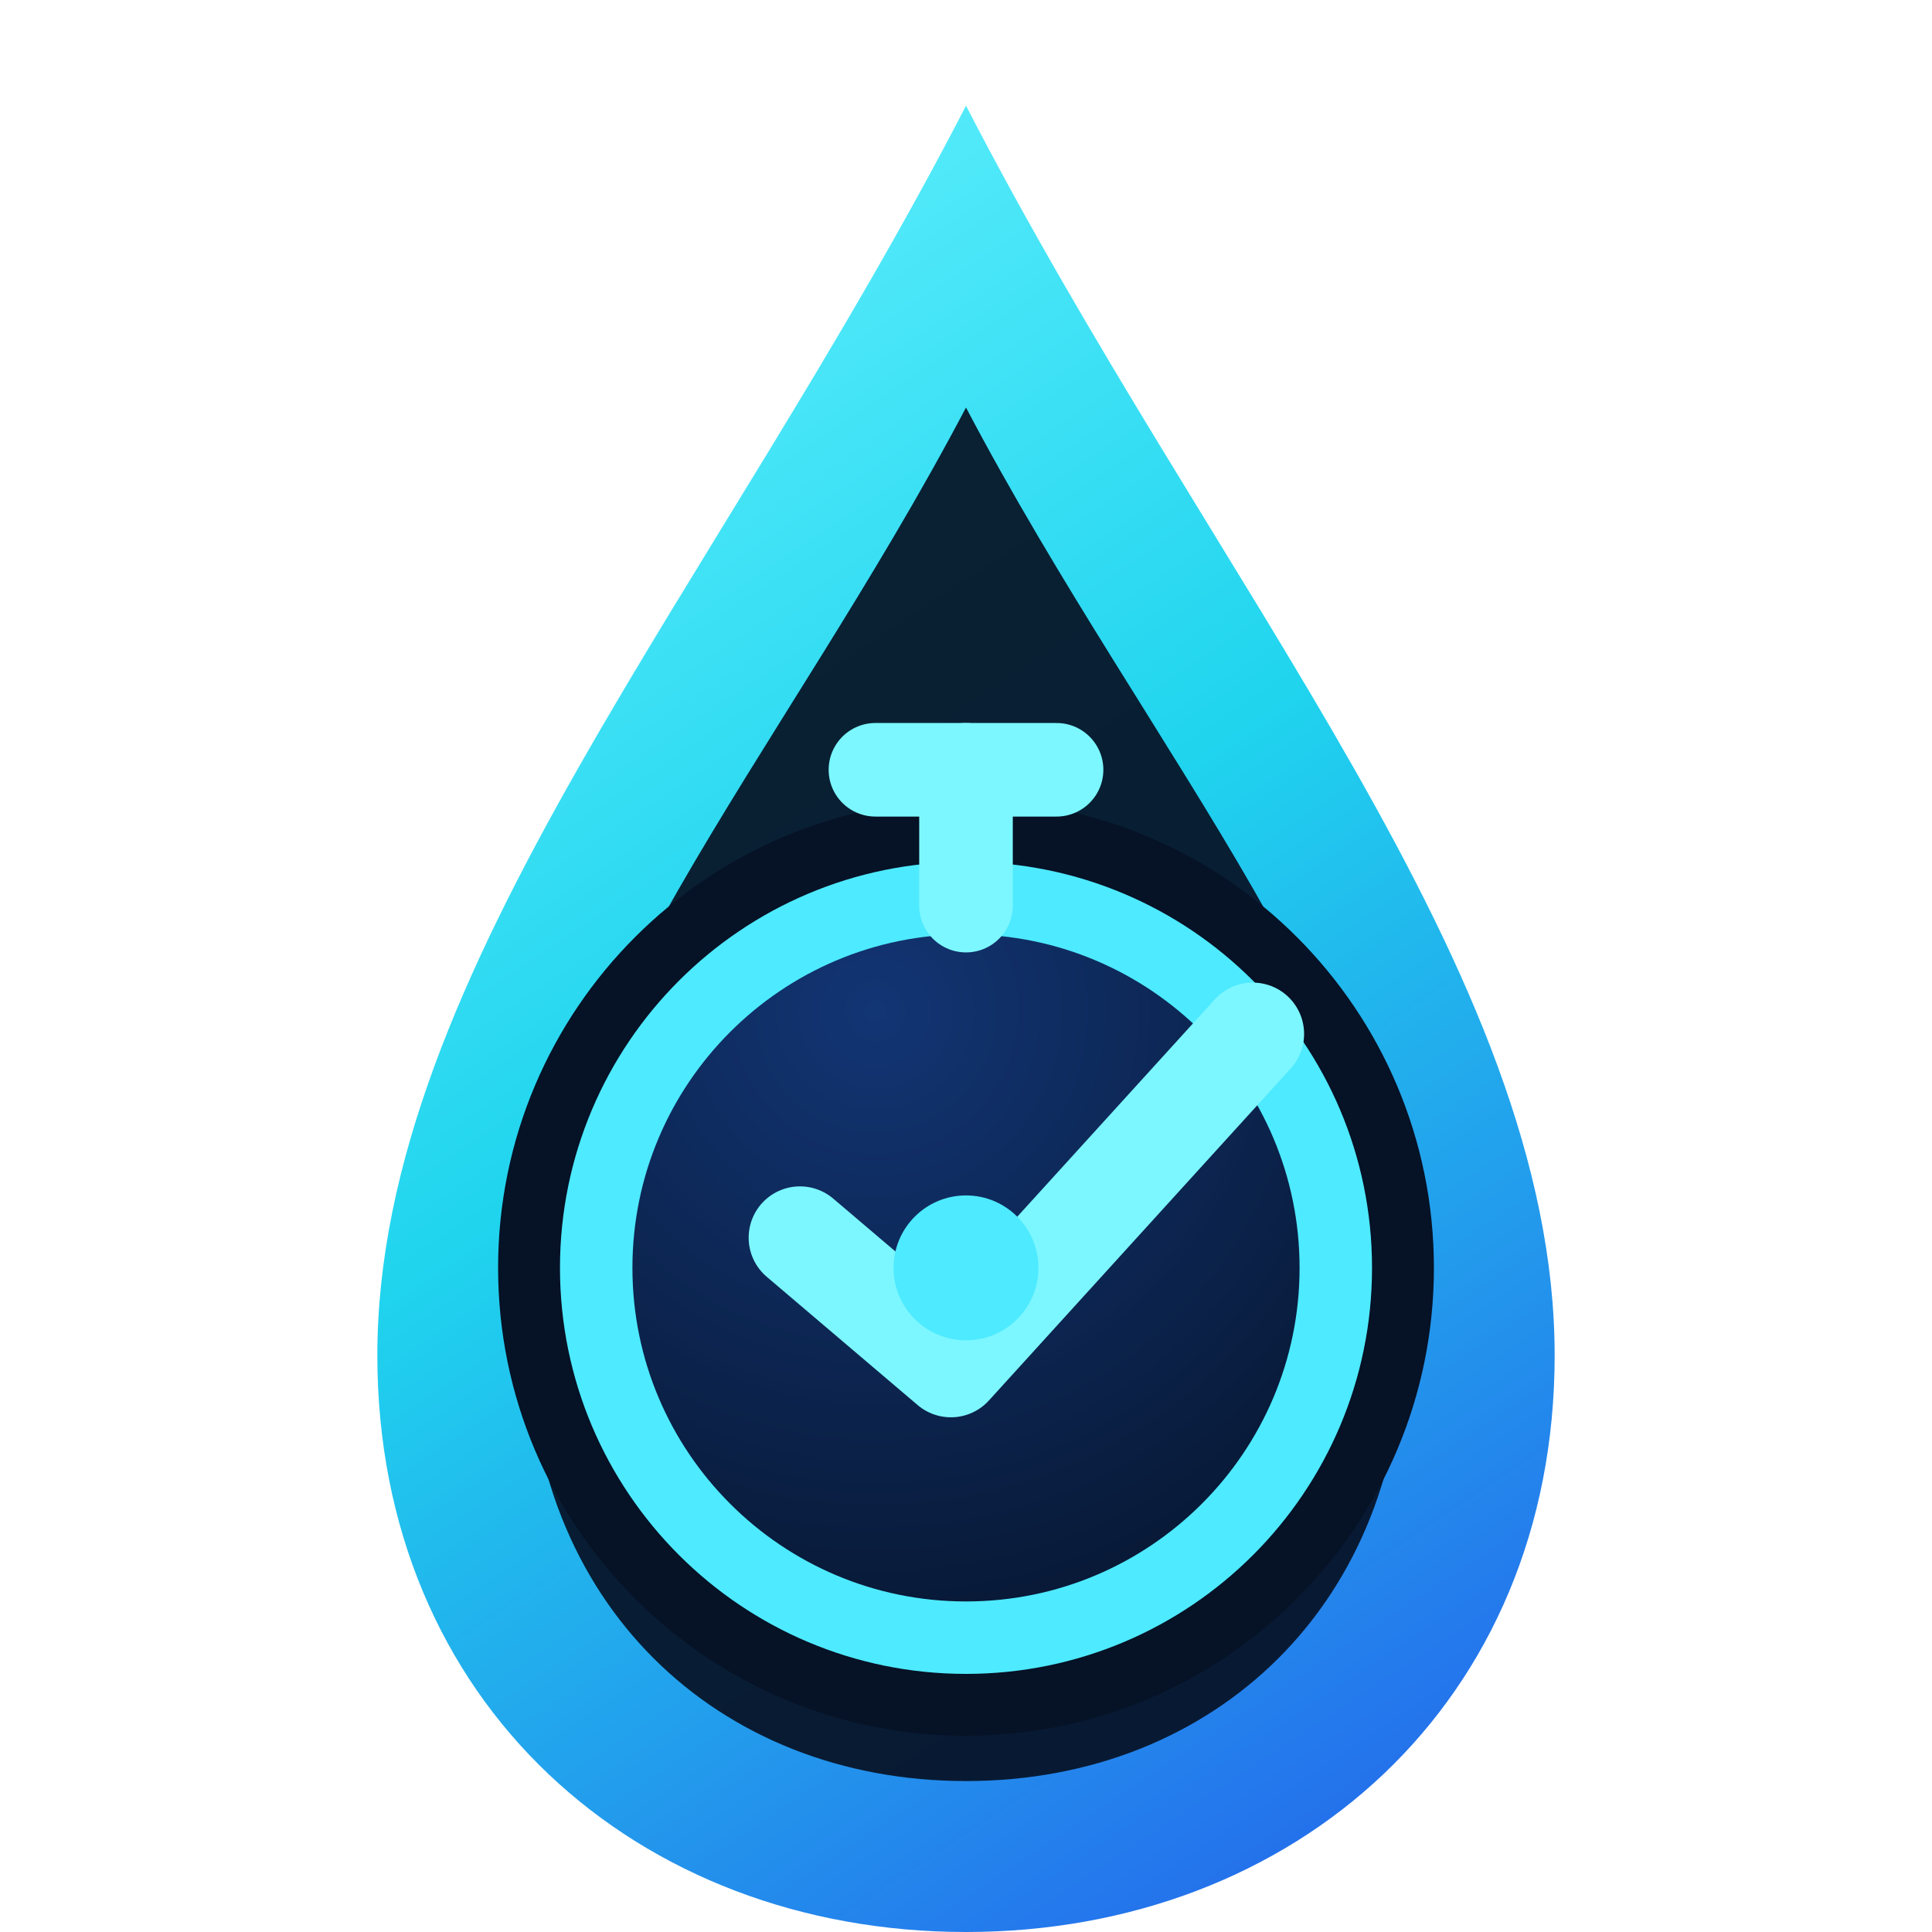
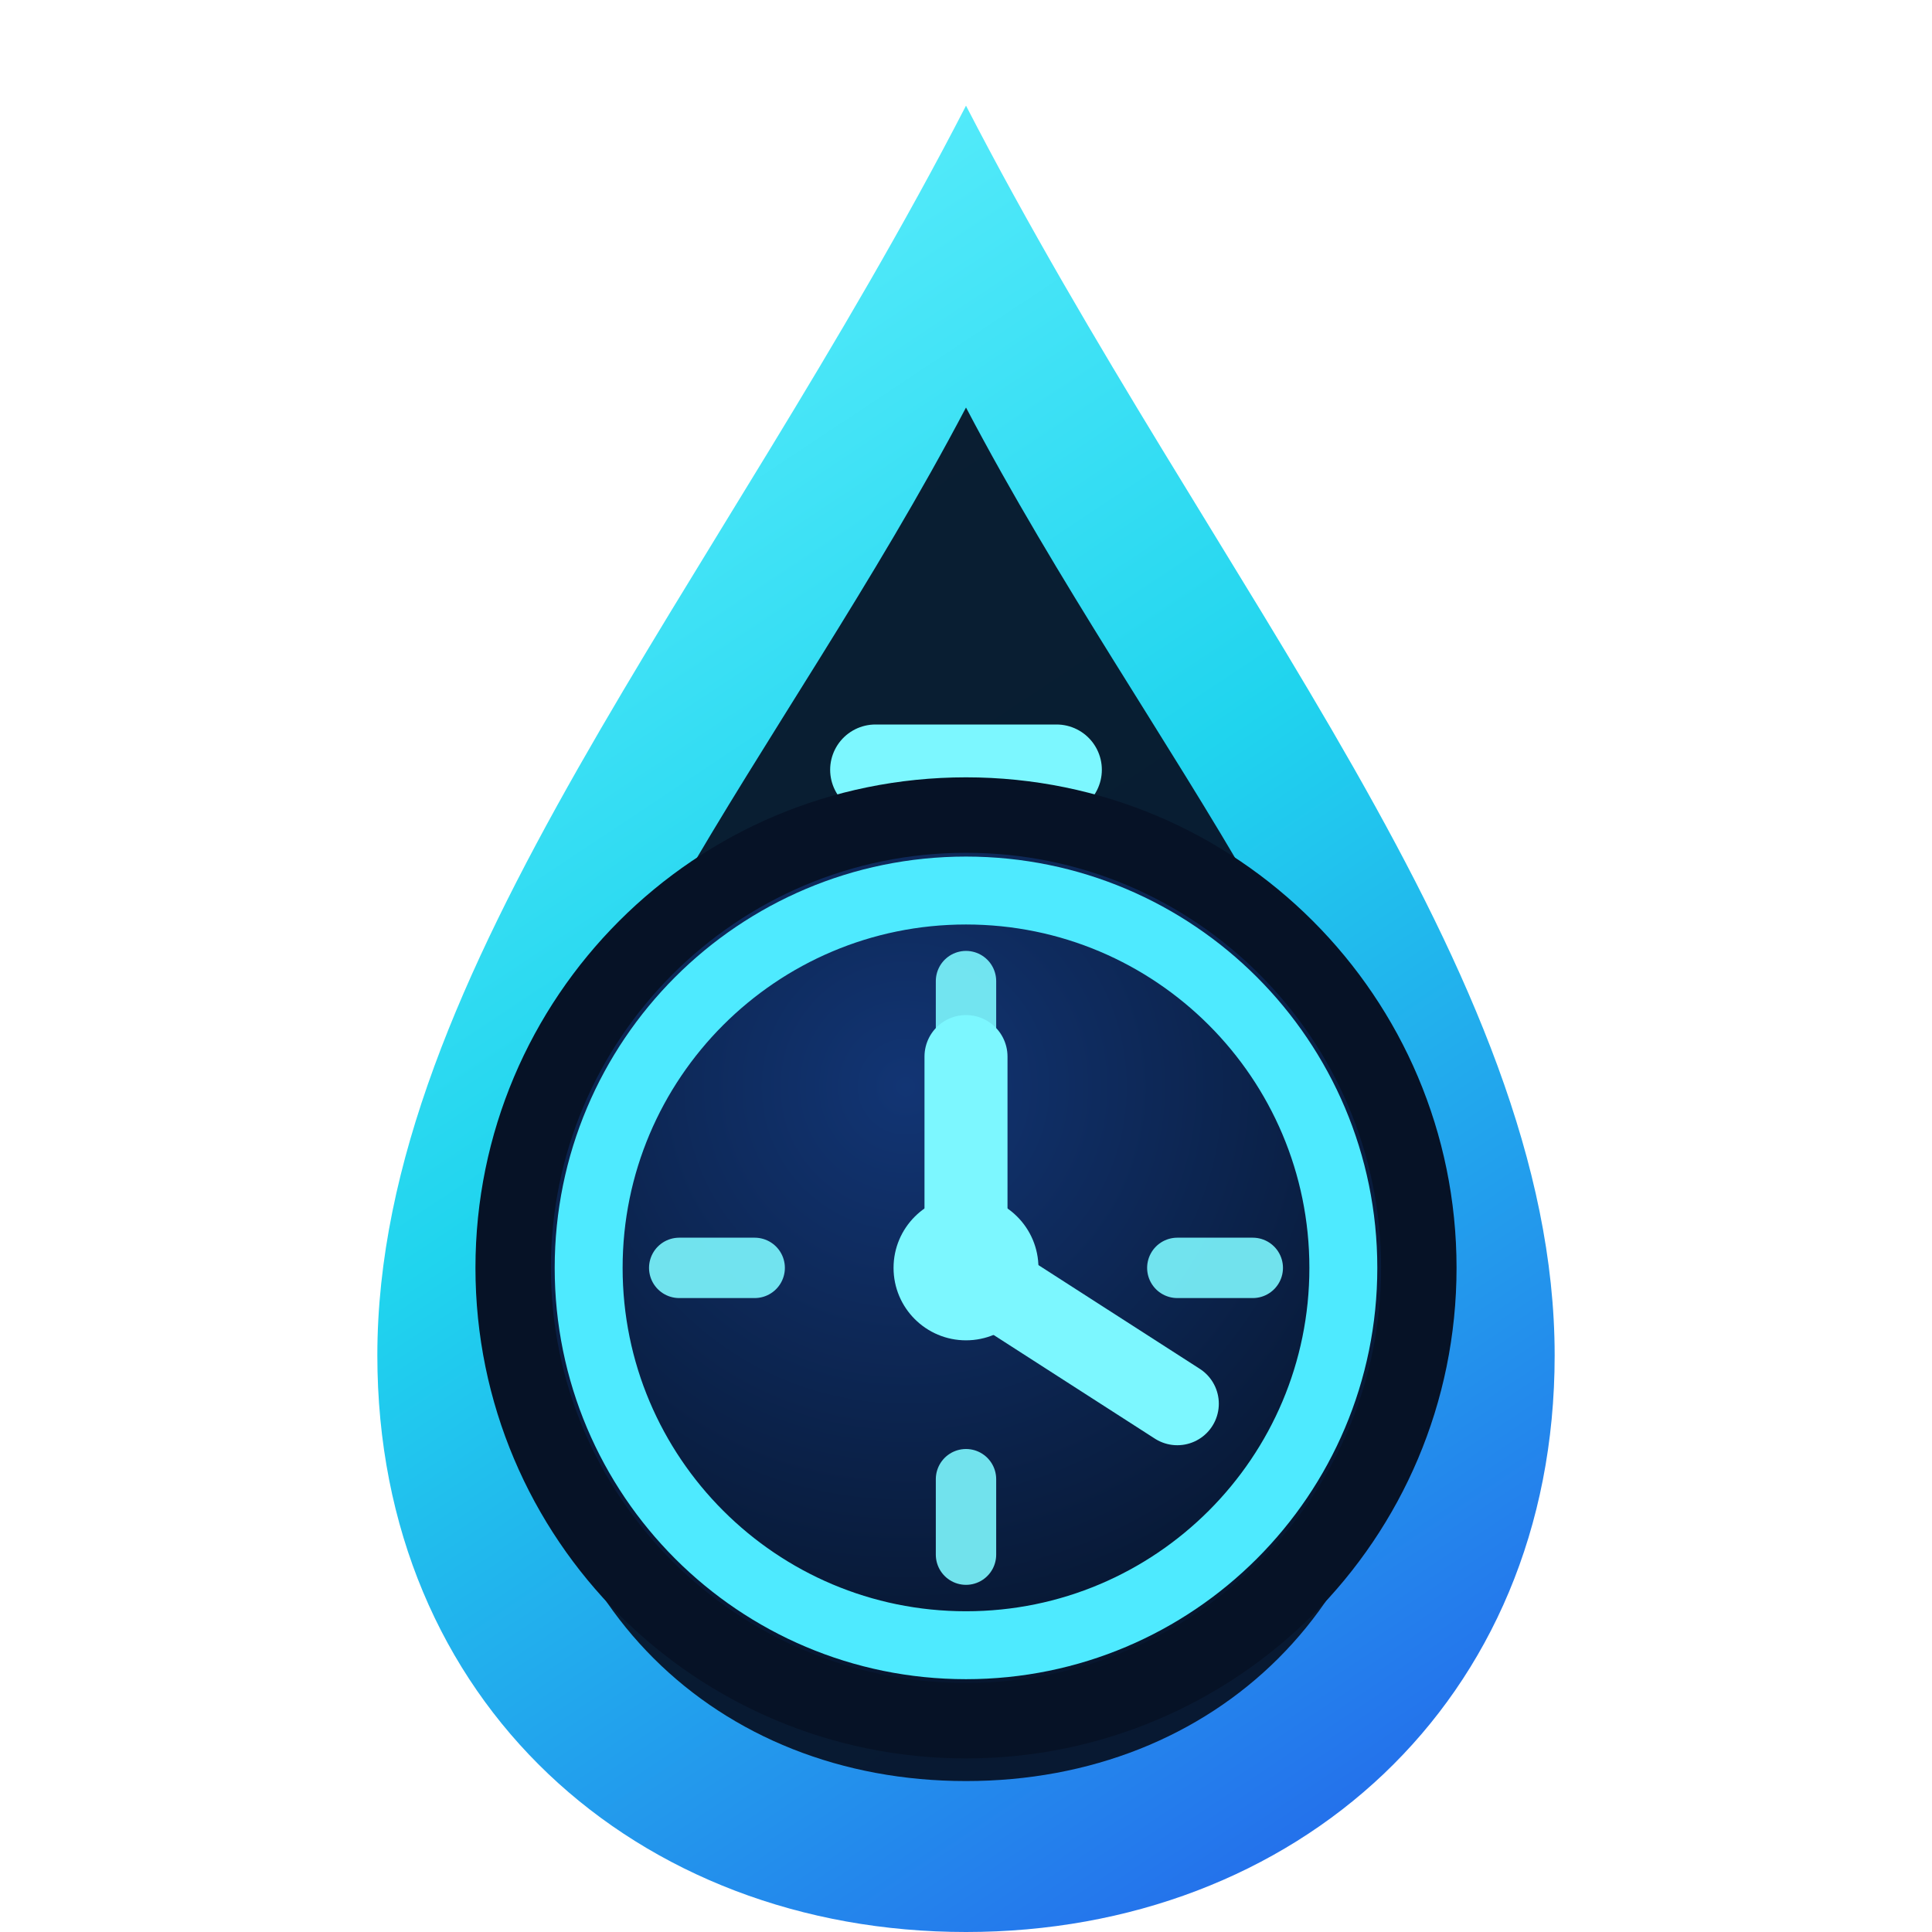
<svg xmlns="http://www.w3.org/2000/svg" viewBox="0 0 128 128">
  <defs>
    <linearGradient id="drop" x1="28" y1="9" x2="103" y2="122" gradientUnits="userSpaceOnUse">
      <stop stop-color="#67f3ff" />
      <stop offset=".46" stop-color="#20d4ee" />
      <stop offset="1" stop-color="#2563eb" />
    </linearGradient>
-     <radialGradient id="clockBg" cx="58" cy="67" r="48" gradientUnits="userSpaceOnUse">
+     <radialGradient id="clockBg" cx="60" cy="72" r="42" gradientUnits="userSpaceOnUse">
      <stop stop-color="#123574" />
      <stop offset="1" stop-color="#06142b" />
    </radialGradient>
  </defs>
  <path d="M64 7c16.5 32 39 57.4 39 82.8 0 23-17.2 38.2-39 38.2S25 112.8 25 89.8C25 64.4 47.5 39 64 7Z" fill="url(#drop)" />
-   <path d="M64 27c12.2 23.2 29 41.6 29 61.4 0 17.8-12.5 29.6-29 29.6S35 106.2 35 88.4C35 68.6 51.8 50.2 64 27Z" fill="#061226" opacity=".93" />
-   <circle cx="64" cy="84" r="28" fill="url(#clockBg)" stroke="#061226" stroke-width="6" />
-   <circle cx="64" cy="84" r="24.5" fill="none" stroke="#4eeaff" stroke-width="4.8" />
-   <path d="M58 51h12" stroke="#7cf7ff" stroke-width="6.2" stroke-linecap="round" />
-   <path d="M64 51v9" stroke="#7cf7ff" stroke-width="6.2" stroke-linecap="round" />
-   <path d="M53 82l10 8.5 20-22" fill="none" stroke="#7cf7ff" stroke-linecap="round" stroke-linejoin="round" stroke-width="6.8" />
-   <circle cx="64" cy="84" r="4.8" fill="#4eeaff" />
+   <path d="M64 27c12.2 23.2 29 41.6 29 61.4 0 17.8-12.5 29.6-29 29.6S35 106.2 35 88.4C35 68.6 51.8 50.2 64 27Z" fill="#061226" opacity=".94" />
+   <path d="M58 51h12M64 51v10" stroke="#7cf7ff" stroke-width="6" stroke-linecap="round" />
+   <circle cx="64" cy="84" r="30" fill="url(#clockBg)" stroke="#061226" stroke-width="5" />
+   <circle cx="64" cy="84" r="25" fill="none" stroke="#4eeaff" stroke-width="4.5" />
+   <path d="M64 65v5M64 98v5M45 84h5M78 84h5" stroke="#7cf7ff" stroke-width="4" stroke-linecap="round" opacity=".9" />
+   <path d="M64 84V70M64 84l14 9" stroke="#7cf7ff" stroke-width="5.5" stroke-linecap="round" stroke-linejoin="round" />
+   <circle cx="64" cy="84" r="4.8" fill="#7cf7ff" />
</svg>
